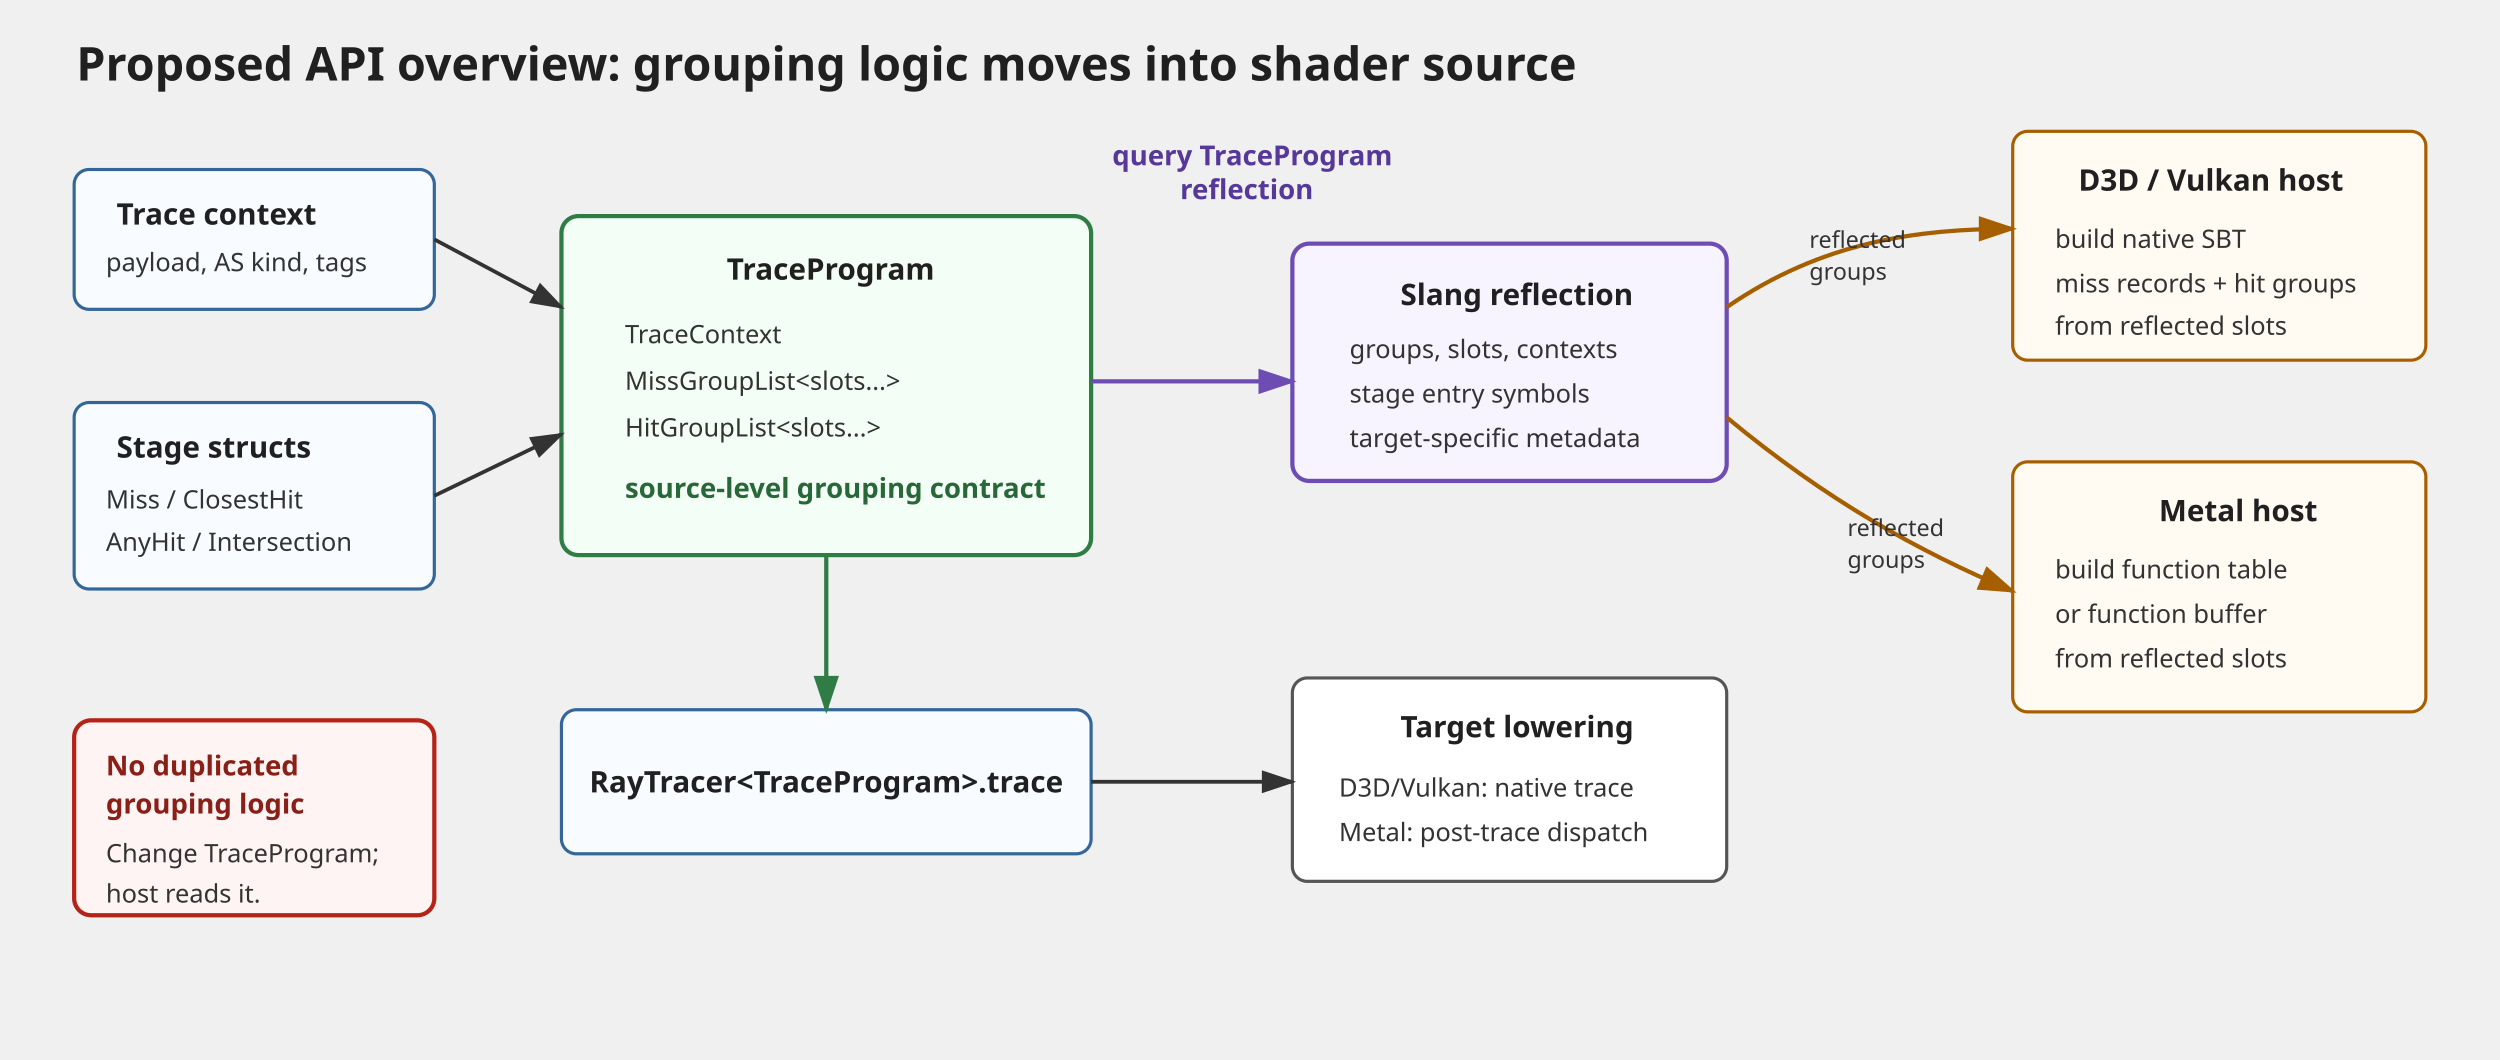
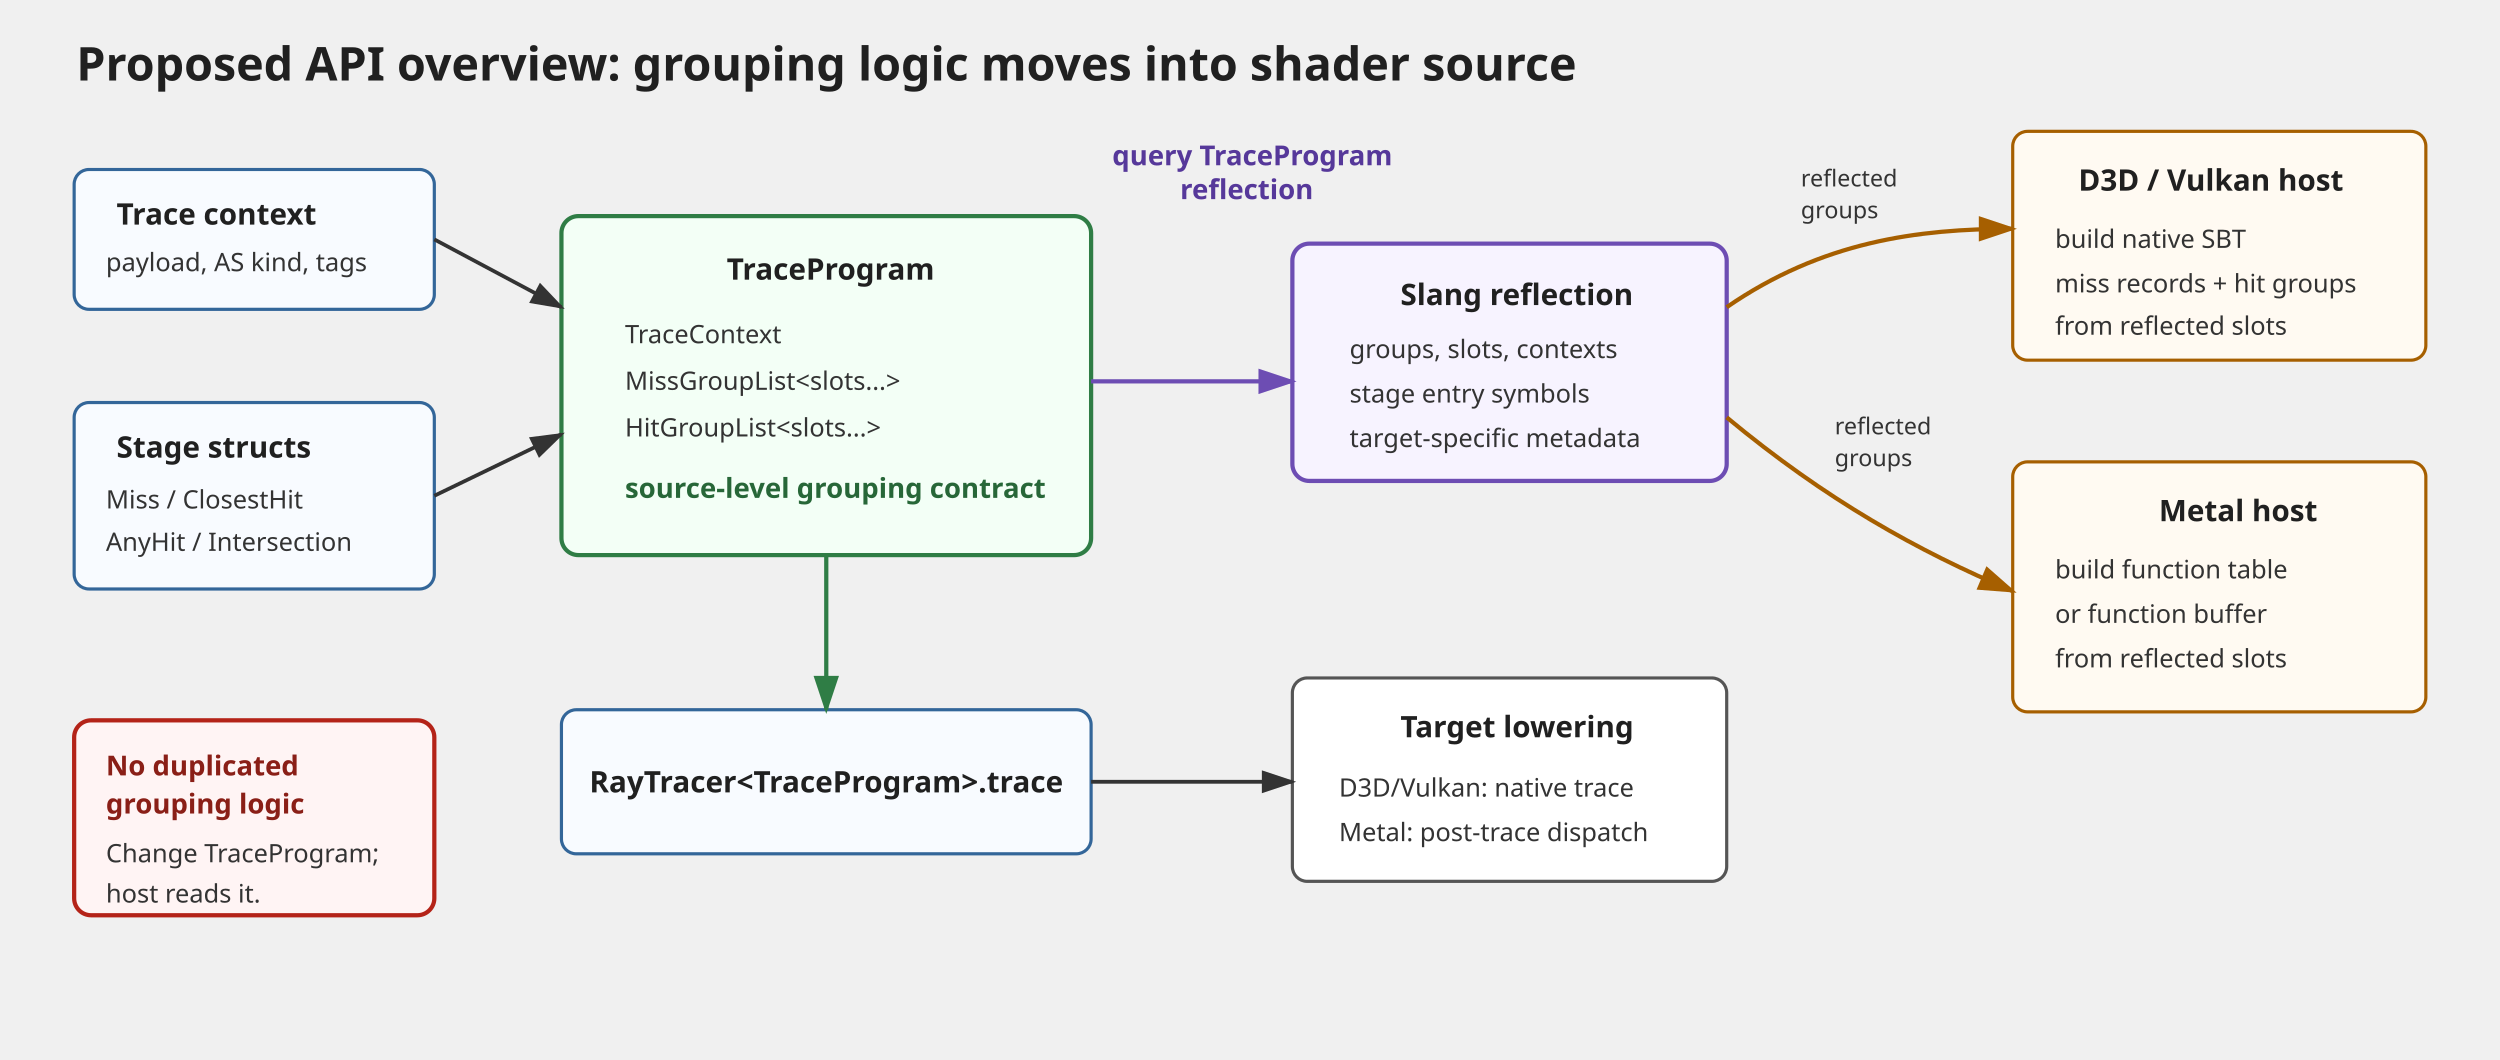
<svg xmlns="http://www.w3.org/2000/svg" width="1180" height="500" viewBox="0 0 1180 500" role="img" aria-label="API overview showing TraceProgram reflection building host SBT and Metal function tables">
  <style>
    .title { font: 700 22px sans-serif; fill: #202020; }
    .label { font: 700 14px sans-serif; fill: #202020; }
    .small { font: 12px sans-serif; fill: #333333; }
    .tiny { font: 11px sans-serif; fill: #333333; }
    .source { fill: #f8fbff; stroke: #336699; stroke-width: 1.5; rx: 7; }
    .program { fill: #f3fff6; stroke: #2f7d45; stroke-width: 2; rx: 8; }
    .reflect { fill: #f7f3ff; stroke: #6d4db3; stroke-width: 2; rx: 8; }
    .host { fill: #fffaf2; stroke: #a65f00; stroke-width: 1.5; rx: 7; }
    .target { fill: #ffffff; stroke: #555555; stroke-width: 1.5; rx: 7; }
    .note { fill: #fff4f4; stroke: #b42318; stroke-width: 2; rx: 8; }
    .arrow { stroke: #333333; stroke-width: 1.8; marker-end: url(#arrow); fill: none; }
    .greenArrow { stroke: #2f7d45; stroke-width: 2; marker-end: url(#arrowGreen); fill: none; }
    .purpleArrow { stroke: #6d4db3; stroke-width: 2; marker-end: url(#arrowPurple); fill: none; }
    .orangeArrow { stroke: #a65f00; stroke-width: 2; marker-end: url(#arrowOrange); fill: none; }
    .greenText { font: 700 13px sans-serif; fill: #276738; }
    .purpleText { font: 700 13px sans-serif; fill: #56389a; }
    .redText { font: 700 13px sans-serif; fill: #8a1f17; }
  </style>
  <defs>
    <marker id="arrow" markerWidth="10" markerHeight="10" refX="8" refY="3" orient="auto" markerUnits="strokeWidth">
      <path d="M0,0 L0,6 L9,3 z" fill="#333333" />
    </marker>
    <marker id="arrowGreen" markerWidth="10" markerHeight="10" refX="8" refY="3" orient="auto" markerUnits="strokeWidth">
      <path d="M0,0 L0,6 L9,3 z" fill="#2f7d45" />
    </marker>
    <marker id="arrowPurple" markerWidth="10" markerHeight="10" refX="8" refY="3" orient="auto" markerUnits="strokeWidth">
      <path d="M0,0 L0,6 L9,3 z" fill="#6d4db3" />
    </marker>
    <marker id="arrowOrange" markerWidth="10" markerHeight="10" refX="8" refY="3" orient="auto" markerUnits="strokeWidth">
      <path d="M0,0 L0,6 L9,3 z" fill="#a65f00" />
    </marker>
  </defs>
  <text x="36" y="38" class="title">Proposed API overview: grouping logic moves into shader source</text>
  <rect x="35" y="80" width="170" height="66" class="source" />
  <text x="55" y="106" class="label">Trace context</text>
  <text x="50" y="128" class="small">payload, AS kind, tags</text>
  <rect x="35" y="190" width="170" height="88" class="source" />
  <text x="55" y="216" class="label">Stage structs</text>
  <text x="50" y="240" class="small">Miss / ClosestHit</text>
  <text x="50" y="260" class="small">AnyHit / Intersection</text>
  <rect x="265" y="102" width="250" height="160" class="program" />
  <text x="343" y="132" class="label">TraceProgram</text>
  <text x="295" y="162" class="small">TraceContext</text>
  <text x="295" y="184" class="small">MissGroupList&lt;slots...&gt;</text>
  <text x="295" y="206" class="small">HitGroupList&lt;slots...&gt;</text>
  <text x="295" y="235" class="greenText">source-level grouping contract</text>
  <path d="M205 113 L265 145" class="arrow" />
  <path d="M205 234 L265 205" class="arrow" />
  <rect x="610" y="115" width="205" height="112" class="reflect" />
  <text x="661" y="144" class="label">Slang reflection</text>
  <text x="637" y="169" class="small">groups, slots, contexts</text>
  <text x="637" y="190" class="small">stage entry symbols</text>
  <text x="637" y="211" class="small">target-specific metadata</text>
  <path d="M515 180 L610 180" class="purpleArrow" />
  <text x="525" y="78" class="purpleText">query TraceProgram</text>
  <text x="557" y="94" class="purpleText">reflection</text>
  <rect x="950" y="62" width="195" height="108" class="host" />
  <text x="981" y="90" class="label">D3D / Vulkan host</text>
  <text x="970" y="117" class="small">build native SBT</text>
  <text x="970" y="138" class="small">miss records + hit groups</text>
  <text x="970" y="158" class="small">from reflected slots</text>
  <rect x="950" y="218" width="195" height="118" class="host" />
  <text x="1019" y="246" class="label">Metal host</text>
  <text x="970" y="273" class="small">build function table</text>
  <text x="970" y="294" class="small">or function buffer</text>
  <text x="970" y="315" class="small">from reflected slots</text>
  <path d="M815 145 C860 114 905 108 950 108" class="orangeArrow" />
-   <text x="854" y="117" class="tiny">reflected</text>
-   <text x="854" y="132" class="tiny">groups</text>
+   <text x="850" y="88" class="tiny">reflected</text>
+   <text x="850" y="103" class="tiny">groups</text>
  <path d="M815 197 C862 236 905 260 950 279" class="orangeArrow" />
-   <text x="872" y="253" class="tiny">reflected</text>
-   <text x="872" y="268" class="tiny">groups</text>
+   <text x="866" y="205" class="tiny">reflected</text>
+   <text x="866" y="220" class="tiny">groups</text>
  <rect x="265" y="335" width="250" height="68" class="source" />
  <text x="390" y="374" class="label" text-anchor="middle">RayTracer&lt;TraceProgram&gt;.trace</text>
  <rect x="610" y="320" width="205" height="96" class="target" />
  <text x="661" y="348" class="label">Target lowering</text>
  <text x="632" y="376" class="small">D3D/Vulkan: native trace</text>
  <text x="632" y="397" class="small">Metal: post-trace dispatch</text>
  <path d="M390 262 L390 335" class="greenArrow" />
  <path d="M515 369 L610 369" class="arrow" />
  <rect x="35" y="340" width="170" height="92" class="note" />
  <text x="50" y="366" class="redText">No duplicated</text>
  <text x="50" y="384" class="redText">grouping logic</text>
  <text x="50" y="407" class="small">Change TraceProgram;</text>
  <text x="50" y="426" class="small">host reads it.</text>
</svg>
